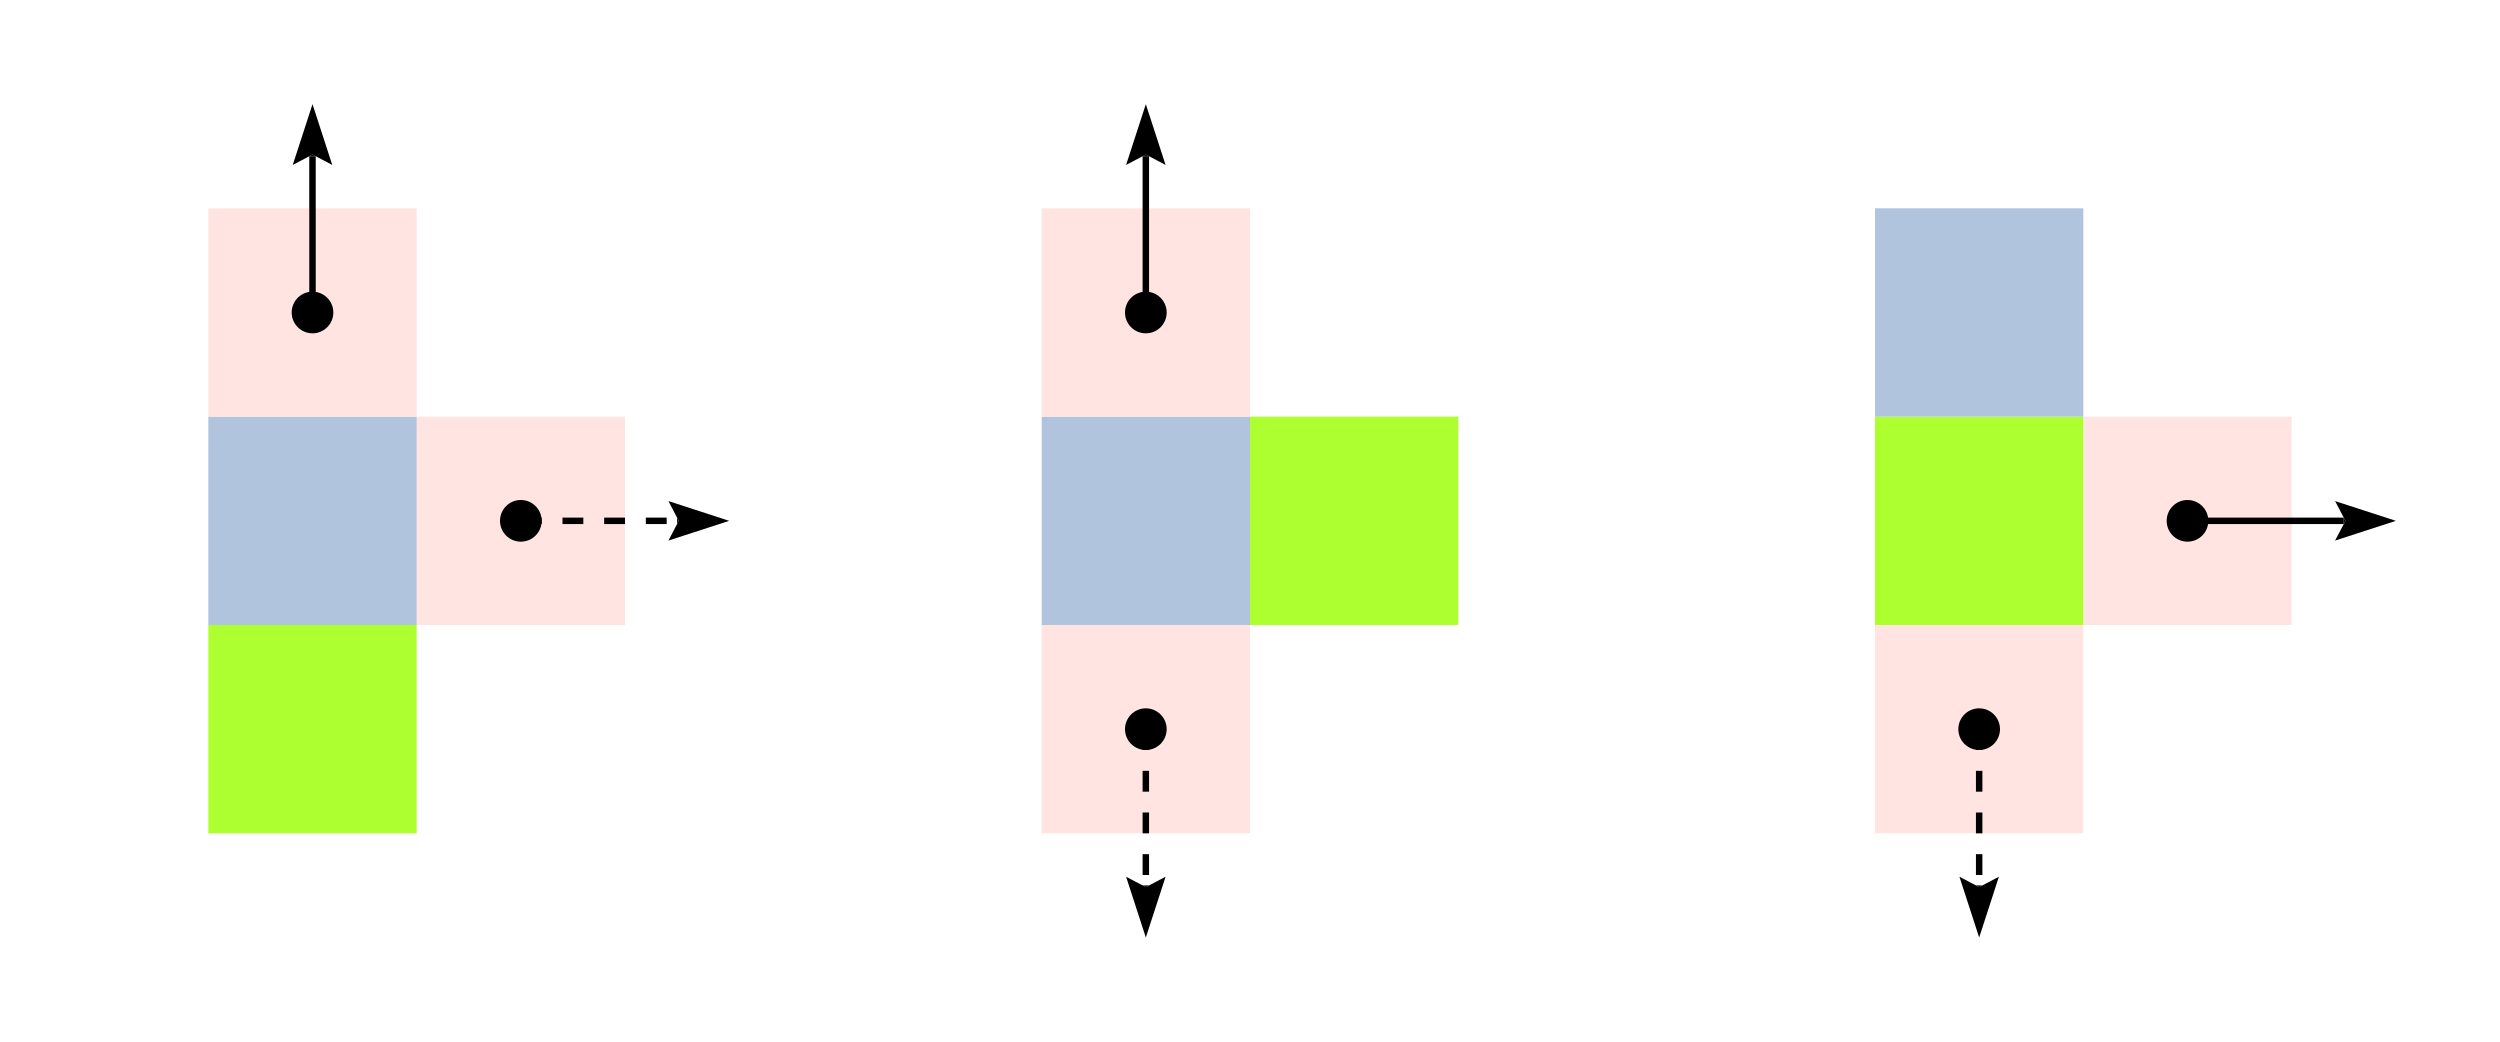
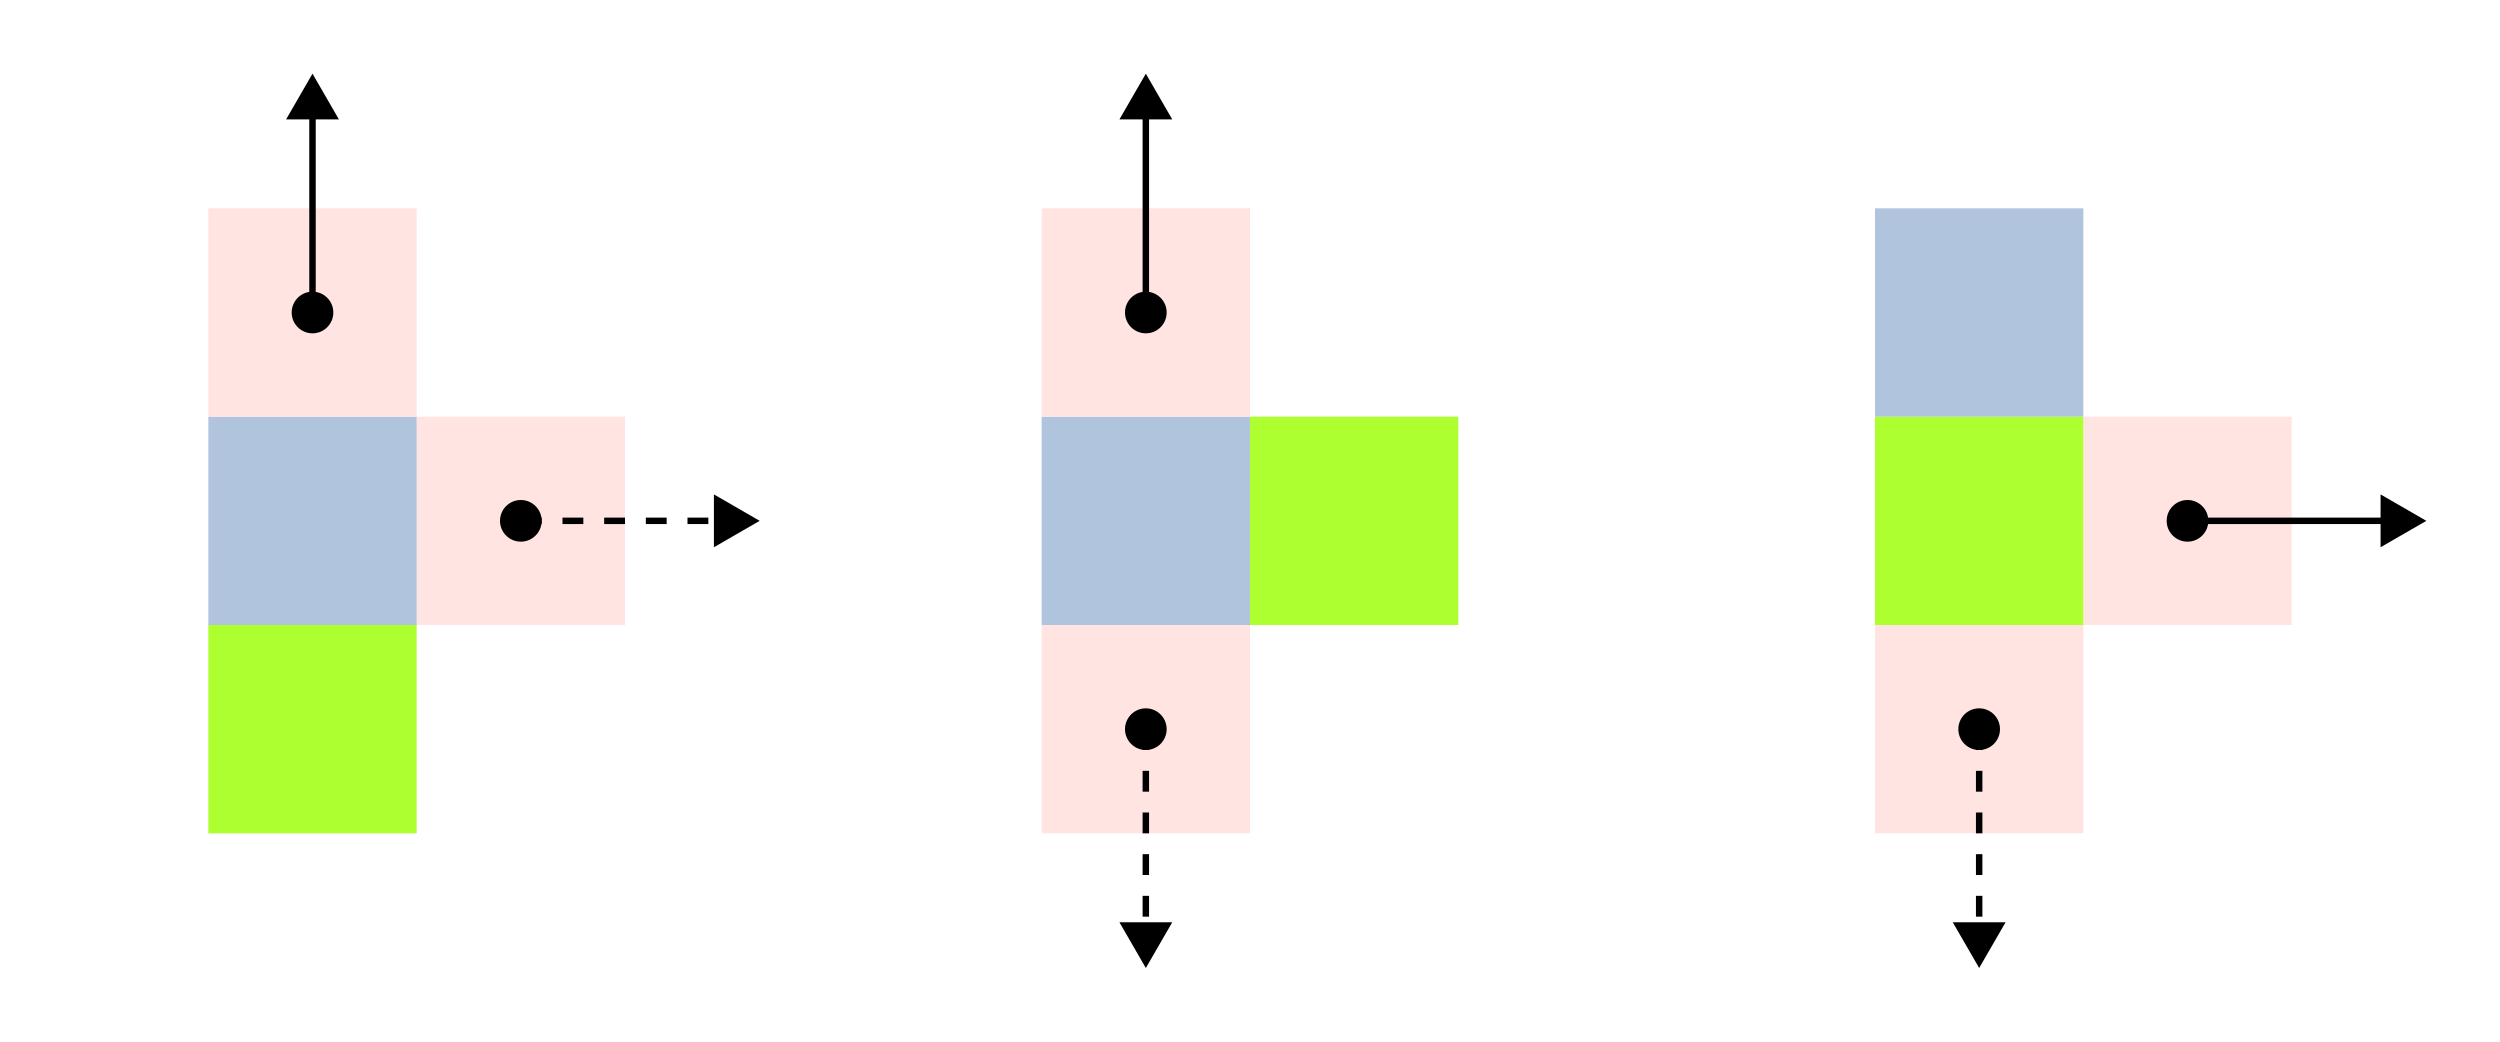
<svg xmlns="http://www.w3.org/2000/svg" viewBox="0.0 0.0 960.0 400.0" height="400" font-size="1" stroke-opacity="1" width="960" stroke="rgb(0,0,0)" version="1.1">
  <defs />
  <g stroke-linecap="butt" fill="rgb(255,228,225)" stroke-miterlimit="10.0" stroke-width="0.0" fill-opacity="1.0" stroke-opacity="1.0" stroke-linejoin="miter" stroke="rgb(0,0,0)">
    <path d="M 800,320 l -0,-80 h -80 l -0,80 Z" />
  </g>
  <g stroke-linecap="butt" fill="rgb(0,0,0)" stroke-miterlimit="10.0" stroke-width="0.0" fill-opacity="1.0" stroke-opacity="1.0" stroke-linejoin="miter" stroke="rgb(0,0,0)">
    <path d="M 768,280 c 0,-4.418 -3.582,-8 -8 -8c -4.418,-0 -8,3.582 -8 8c -0,4.418 3.582,8 8 8c 4.418,0 8,-3.582 8 -8Z" />
  </g>
  <g stroke-linecap="butt" fill="rgb(255,228,225)" stroke-miterlimit="10.0" stroke-width="0.0" fill-opacity="1.0" stroke-opacity="1.0" stroke-linejoin="miter" stroke="rgb(0,0,0)">
    <path d="M 880,240 l -0,-80 h -80 l -0,80 Z" />
  </g>
  <g stroke-linecap="butt" fill="rgb(0,0,0)" stroke-miterlimit="10.0" stroke-width="0.0" fill-opacity="1.0" stroke-opacity="1.0" stroke-linejoin="miter" stroke="rgb(0,0,0)">
    <path d="M 848,200 c 0,-4.418 -3.582,-8 -8 -8c -4.418,-0 -8,3.582 -8 8c -0,4.418 3.582,8 8 8c 4.418,0 8,-3.582 8 -8Z" />
  </g>
  <g stroke-linecap="butt" fill="rgb(173,255,47)" stroke-miterlimit="10.0" stroke-width="0.0" fill-opacity="1.0" stroke-opacity="1.0" stroke-linejoin="miter" stroke="rgb(0,0,0)">
    <path d="M 800,240 l -0,-80 h -80 l -0,80 Z" />
  </g>
  <g stroke-linecap="butt" fill="rgb(176,196,222)" stroke-miterlimit="10.0" stroke-width="0.0" fill-opacity="1.0" stroke-opacity="1.0" stroke-linejoin="miter" stroke="rgb(0,0,0)">
    <path d="M 800,160 l -0,-80 h -80 l -0,80 Z" />
  </g>
+   <g stroke-linecap="butt" fill="rgb(0,0,0)" stroke-miterlimit="10.0" stroke-width="2.479" fill-opacity="1.0" stroke-opacity="1.0" stroke-linejoin="miter" stroke="rgb(0,0,0)">
+     <path d="M 752,355.381 l 8,13.856 l 8,-13.856 Z" />
+   </g>
  <g stroke-linecap="butt" fill="rgb(0,0,0)" stroke-dashoffset="0.0" stroke-dasharray="8.0,8.0" stroke-miterlimit="10.0" stroke-width="2.479" fill-opacity="0.0" stroke-opacity="1.0" stroke-linejoin="miter" stroke="rgb(0,0,0)">
-     <path d="M 760,280 l 0,60 " />
+     <path d="M 760,280 l -0,80 " />
  </g>
-   <g stroke-linecap="butt" fill="rgb(0,0,0)" stroke-dashoffset="0.0" stroke-dasharray="8.0,8.0" stroke-miterlimit="10.0" stroke-width="0.0" fill-opacity="1.0" stroke-opacity="1.0" stroke-linejoin="miter" stroke="rgb(0,0,0)" />
-   <g stroke-linecap="butt" fill="rgb(0,0,0)" stroke-dashoffset="0.0" stroke-dasharray="8.0,8.0" stroke-miterlimit="10.0" stroke-width="0.0" fill-opacity="1.0" stroke-opacity="1.0" stroke-linejoin="miter" stroke="rgb(0,0,0)" />
-   <g stroke-linecap="butt" fill="rgb(0,0,0)" stroke-dashoffset="0.0" stroke-dasharray="8.0,8.0" stroke-miterlimit="10.0" stroke-width="0.0" fill-opacity="1.0" stroke-opacity="1.0" stroke-linejoin="miter" stroke="rgb(0,0,0)">
-     <path d="M 760,360 l 7.582,-23.334 l -7.582,3.986 l -7.582,-3.986 Z" />
-   </g>
-   <g stroke-linecap="butt" fill="rgb(0,0,0)" stroke-dashoffset="0.0" stroke-dasharray="8.0,8.0" stroke-miterlimit="10.0" stroke-width="0.0" fill-opacity="1.0" stroke-opacity="1.0" stroke-linejoin="miter" stroke="rgb(0,0,0)">
-     <path d="M 760,340.652 l -0,-0.652 l 1.239,-0 l -1.239,0.652 l -0,-0.652 l -1.239,0 Z" />
+   <g stroke-linecap="butt" fill="rgb(0,0,0)" stroke-miterlimit="10.0" stroke-width="2.479" fill-opacity="1.0" stroke-opacity="1.0" stroke-linejoin="miter" stroke="rgb(0,0,0)">
+     <path d="M 915.381,208 l 13.856,-8 l -13.856,-8 Z" />
  </g>
  <g stroke-linecap="butt" fill="rgb(0,0,0)" stroke-miterlimit="10.0" stroke-width="2.479" fill-opacity="0.0" stroke-opacity="1.0" stroke-linejoin="miter" stroke="rgb(0,0,0)">
-     <path d="M 840,200 h 60 " />
-   </g>
-   <g stroke-linecap="butt" fill="rgb(0,0,0)" stroke-miterlimit="10.0" stroke-width="0.0" fill-opacity="1.0" stroke-opacity="1.0" stroke-linejoin="miter" stroke="rgb(0,0,0)" />
-   <g stroke-linecap="butt" fill="rgb(0,0,0)" stroke-miterlimit="10.0" stroke-width="0.0" fill-opacity="1.0" stroke-opacity="1.0" stroke-linejoin="miter" stroke="rgb(0,0,0)" />
-   <g stroke-linecap="butt" fill="rgb(0,0,0)" stroke-miterlimit="10.0" stroke-width="0.0" fill-opacity="1.0" stroke-opacity="1.0" stroke-linejoin="miter" stroke="rgb(0,0,0)">
-     <path d="M 920,200 l -23.334,-7.582 l 3.986,7.582 l -3.986,7.582 Z" />
-   </g>
-   <g stroke-linecap="butt" fill="rgb(0,0,0)" stroke-miterlimit="10.0" stroke-width="0.0" fill-opacity="1.0" stroke-opacity="1.0" stroke-linejoin="miter" stroke="rgb(0,0,0)">
-     <path d="M 900.652,200 h -0.652 v -1.239 l 0.652,1.239 h -0.652 v 1.239 Z" />
+     <path d="M 840,200 l 80,0 " />
  </g>
  <g stroke-linecap="butt" fill="rgb(255,228,225)" stroke-miterlimit="10.0" stroke-width="0.0" fill-opacity="1.0" stroke-opacity="1.0" stroke-linejoin="miter" stroke="rgb(0,0,0)">
    <path d="M 480,320 l -0,-80 h -80 l -0,80 Z" />
  </g>
  <g stroke-linecap="butt" fill="rgb(0,0,0)" stroke-miterlimit="10.0" stroke-width="0.0" fill-opacity="1.0" stroke-opacity="1.0" stroke-linejoin="miter" stroke="rgb(0,0,0)">
    <path d="M 448,280 c 0,-4.418 -3.582,-8 -8 -8c -4.418,-0 -8,3.582 -8 8c -0,4.418 3.582,8 8 8c 4.418,0 8,-3.582 8 -8Z" />
  </g>
  <g stroke-linecap="butt" fill="rgb(173,255,47)" stroke-miterlimit="10.0" stroke-width="0.0" fill-opacity="1.0" stroke-opacity="1.0" stroke-linejoin="miter" stroke="rgb(0,0,0)">
    <path d="M 560,240 l -0,-80 h -80 l -0,80 Z" />
  </g>
  <g stroke-linecap="butt" fill="rgb(176,196,222)" stroke-miterlimit="10.0" stroke-width="0.0" fill-opacity="1.0" stroke-opacity="1.0" stroke-linejoin="miter" stroke="rgb(0,0,0)">
    <path d="M 480,240 l -0,-80 h -80 l -0,80 Z" />
  </g>
  <g stroke-linecap="butt" fill="rgb(255,228,225)" stroke-miterlimit="10.0" stroke-width="0.0" fill-opacity="1.0" stroke-opacity="1.0" stroke-linejoin="miter" stroke="rgb(0,0,0)">
    <path d="M 480,160 l -0,-80 h -80 l -0,80 Z" />
  </g>
  <g stroke-linecap="butt" fill="rgb(0,0,0)" stroke-miterlimit="10.0" stroke-width="0.0" fill-opacity="1.0" stroke-opacity="1.0" stroke-linejoin="miter" stroke="rgb(0,0,0)">
    <path d="M 448,120 c 0,-4.418 -3.582,-8 -8 -8c -4.418,-0 -8,3.582 -8 8c -0,4.418 3.582,8 8 8c 4.418,0 8,-3.582 8 -8Z" />
  </g>
+   <g stroke-linecap="butt" fill="rgb(0,0,0)" stroke-miterlimit="10.0" stroke-width="2.479" fill-opacity="1.0" stroke-opacity="1.0" stroke-linejoin="miter" stroke="rgb(0,0,0)">
+     <path d="M 432,355.381 l 8,13.856 l 8,-13.856 Z" />
+   </g>
  <g stroke-linecap="butt" fill="rgb(0,0,0)" stroke-dashoffset="0.0" stroke-dasharray="8.0,8.0" stroke-miterlimit="10.0" stroke-width="2.479" fill-opacity="0.0" stroke-opacity="1.0" stroke-linejoin="miter" stroke="rgb(0,0,0)">
-     <path d="M 440,280 l 0,60 " />
+     <path d="M 440,280 l -0,80 " />
  </g>
-   <g stroke-linecap="butt" fill="rgb(0,0,0)" stroke-dashoffset="0.0" stroke-dasharray="8.0,8.0" stroke-miterlimit="10.0" stroke-width="0.0" fill-opacity="1.0" stroke-opacity="1.0" stroke-linejoin="miter" stroke="rgb(0,0,0)" />
-   <g stroke-linecap="butt" fill="rgb(0,0,0)" stroke-dashoffset="0.0" stroke-dasharray="8.0,8.0" stroke-miterlimit="10.0" stroke-width="0.0" fill-opacity="1.0" stroke-opacity="1.0" stroke-linejoin="miter" stroke="rgb(0,0,0)" />
-   <g stroke-linecap="butt" fill="rgb(0,0,0)" stroke-dashoffset="0.0" stroke-dasharray="8.0,8.0" stroke-miterlimit="10.0" stroke-width="0.0" fill-opacity="1.0" stroke-opacity="1.0" stroke-linejoin="miter" stroke="rgb(0,0,0)">
-     <path d="M 440,360 l 7.582,-23.334 l -7.582,3.986 l -7.582,-3.986 Z" />
-   </g>
-   <g stroke-linecap="butt" fill="rgb(0,0,0)" stroke-dashoffset="0.0" stroke-dasharray="8.0,8.0" stroke-miterlimit="10.0" stroke-width="0.0" fill-opacity="1.0" stroke-opacity="1.0" stroke-linejoin="miter" stroke="rgb(0,0,0)">
-     <path d="M 440,340.652 l -0,-0.652 l 1.239,-0 l -1.239,0.652 l -0,-0.652 l -1.239,0 Z" />
+   <g stroke-linecap="butt" fill="rgb(0,0,0)" stroke-miterlimit="10.0" stroke-width="2.479" fill-opacity="1.0" stroke-opacity="1.0" stroke-linejoin="miter" stroke="rgb(0,0,0)">
+     <path d="M 448,44.619 l -8,-13.856 l -8,13.856 Z" />
  </g>
  <g stroke-linecap="butt" fill="rgb(0,0,0)" stroke-miterlimit="10.0" stroke-width="2.479" fill-opacity="0.0" stroke-opacity="1.0" stroke-linejoin="miter" stroke="rgb(0,0,0)">
-     <path d="M 440,120 l 0,-60 " />
-   </g>
-   <g stroke-linecap="butt" fill="rgb(0,0,0)" stroke-miterlimit="10.0" stroke-width="0.0" fill-opacity="1.0" stroke-opacity="1.0" stroke-linejoin="miter" stroke="rgb(0,0,0)" />
-   <g stroke-linecap="butt" fill="rgb(0,0,0)" stroke-miterlimit="10.0" stroke-width="0.0" fill-opacity="1.0" stroke-opacity="1.0" stroke-linejoin="miter" stroke="rgb(0,0,0)" />
-   <g stroke-linecap="butt" fill="rgb(0,0,0)" stroke-miterlimit="10.0" stroke-width="0.0" fill-opacity="1.0" stroke-opacity="1.0" stroke-linejoin="miter" stroke="rgb(0,0,0)">
-     <path d="M 440,40 l -7.582,23.334 l 7.582,-3.986 l 7.582,3.986 Z" />
-   </g>
-   <g stroke-linecap="butt" fill="rgb(0,0,0)" stroke-miterlimit="10.0" stroke-width="0.0" fill-opacity="1.0" stroke-opacity="1.0" stroke-linejoin="miter" stroke="rgb(0,0,0)">
-     <path d="M 440,59.348 l -0,0.652 l -1.239,-0 l 1.239,-0.652 l -0,0.652 l 1.239,0 Z" />
+     <path d="M 440,120 v -80 " />
  </g>
  <g stroke-linecap="butt" fill="rgb(173,255,47)" stroke-miterlimit="10.0" stroke-width="0.0" fill-opacity="1.0" stroke-opacity="1.0" stroke-linejoin="miter" stroke="rgb(0,0,0)">
    <path d="M 160,320 l -0,-80 h -80 l -0,80 Z" />
  </g>
  <g stroke-linecap="butt" fill="rgb(255,228,225)" stroke-miterlimit="10.0" stroke-width="0.0" fill-opacity="1.0" stroke-opacity="1.0" stroke-linejoin="miter" stroke="rgb(0,0,0)">
    <path d="M 240,240 l -0,-80 h -80 l -0,80 Z" />
  </g>
  <g stroke-linecap="butt" fill="rgb(0,0,0)" stroke-miterlimit="10.0" stroke-width="0.0" fill-opacity="1.0" stroke-opacity="1.0" stroke-linejoin="miter" stroke="rgb(0,0,0)">
    <path d="M 208,200 c 0,-4.418 -3.582,-8 -8 -8c -4.418,-0 -8,3.582 -8 8c -0,4.418 3.582,8 8 8c 4.418,0 8,-3.582 8 -8Z" />
  </g>
  <g stroke-linecap="butt" fill="rgb(176,196,222)" stroke-miterlimit="10.0" stroke-width="0.0" fill-opacity="1.0" stroke-opacity="1.0" stroke-linejoin="miter" stroke="rgb(0,0,0)">
    <path d="M 160,240 l -0,-80 h -80 l -0,80 Z" />
  </g>
  <g stroke-linecap="butt" fill="rgb(255,228,225)" stroke-miterlimit="10.0" stroke-width="0.0" fill-opacity="1.0" stroke-opacity="1.0" stroke-linejoin="miter" stroke="rgb(0,0,0)">
    <path d="M 160,160 l -0,-80 h -80 l -0,80 Z" />
  </g>
  <g stroke-linecap="butt" fill="rgb(0,0,0)" stroke-miterlimit="10.0" stroke-width="0.0" fill-opacity="1.0" stroke-opacity="1.0" stroke-linejoin="miter" stroke="rgb(0,0,0)">
    <path d="M 128,120 c 0,-4.418 -3.582,-8 -8 -8c -4.418,-0 -8,3.582 -8 8c -0,4.418 3.582,8 8 8c 4.418,0 8,-3.582 8 -8Z" />
  </g>
+   <g stroke-linecap="butt" fill="rgb(0,0,0)" stroke-miterlimit="10.0" stroke-width="2.479" fill-opacity="1.0" stroke-opacity="1.0" stroke-linejoin="miter" stroke="rgb(0,0,0)">
+     <path d="M 275.381,208 l 13.856,-8 l -13.856,-8 Z" />
+   </g>
  <g stroke-linecap="butt" fill="rgb(0,0,0)" stroke-dashoffset="0.0" stroke-dasharray="8.0,8.0" stroke-miterlimit="10.0" stroke-width="2.479" fill-opacity="0.0" stroke-opacity="1.0" stroke-linejoin="miter" stroke="rgb(0,0,0)">
-     <path d="M 200,200 h 60 " />
+     <path d="M 200,200 l 80,0 " />
  </g>
-   <g stroke-linecap="butt" fill="rgb(0,0,0)" stroke-dashoffset="0.0" stroke-dasharray="8.0,8.0" stroke-miterlimit="10.0" stroke-width="0.0" fill-opacity="1.0" stroke-opacity="1.0" stroke-linejoin="miter" stroke="rgb(0,0,0)" />
-   <g stroke-linecap="butt" fill="rgb(0,0,0)" stroke-dashoffset="0.0" stroke-dasharray="8.0,8.0" stroke-miterlimit="10.0" stroke-width="0.0" fill-opacity="1.0" stroke-opacity="1.0" stroke-linejoin="miter" stroke="rgb(0,0,0)" />
-   <g stroke-linecap="butt" fill="rgb(0,0,0)" stroke-dashoffset="0.0" stroke-dasharray="8.0,8.0" stroke-miterlimit="10.0" stroke-width="0.0" fill-opacity="1.0" stroke-opacity="1.0" stroke-linejoin="miter" stroke="rgb(0,0,0)">
-     <path d="M 280,200 l -23.334,-7.582 l 3.986,7.582 l -3.986,7.582 Z" />
-   </g>
-   <g stroke-linecap="butt" fill="rgb(0,0,0)" stroke-dashoffset="0.0" stroke-dasharray="8.0,8.0" stroke-miterlimit="10.0" stroke-width="0.0" fill-opacity="1.0" stroke-opacity="1.0" stroke-linejoin="miter" stroke="rgb(0,0,0)">
-     <path d="M 260.652,200 h -0.652 v -1.239 l 0.652,1.239 h -0.652 v 1.239 Z" />
+   <g stroke-linecap="butt" fill="rgb(0,0,0)" stroke-miterlimit="10.0" stroke-width="2.479" fill-opacity="1.0" stroke-opacity="1.0" stroke-linejoin="miter" stroke="rgb(0,0,0)">
+     <path d="M 128,44.619 l -8,-13.856 l -8,13.856 Z" />
  </g>
  <g stroke-linecap="butt" fill="rgb(0,0,0)" stroke-miterlimit="10.0" stroke-width="2.479" fill-opacity="0.0" stroke-opacity="1.0" stroke-linejoin="miter" stroke="rgb(0,0,0)">
-     <path d="M 120,120 l 0,-60 " />
-   </g>
-   <g stroke-linecap="butt" fill="rgb(0,0,0)" stroke-miterlimit="10.0" stroke-width="0.0" fill-opacity="1.0" stroke-opacity="1.0" stroke-linejoin="miter" stroke="rgb(0,0,0)" />
-   <g stroke-linecap="butt" fill="rgb(0,0,0)" stroke-miterlimit="10.0" stroke-width="0.0" fill-opacity="1.0" stroke-opacity="1.0" stroke-linejoin="miter" stroke="rgb(0,0,0)" />
-   <g stroke-linecap="butt" fill="rgb(0,0,0)" stroke-miterlimit="10.0" stroke-width="0.0" fill-opacity="1.0" stroke-opacity="1.0" stroke-linejoin="miter" stroke="rgb(0,0,0)">
-     <path d="M 120,40 l -7.582,23.334 l 7.582,-3.986 l 7.582,3.986 Z" />
-   </g>
-   <g stroke-linecap="butt" fill="rgb(0,0,0)" stroke-miterlimit="10.0" stroke-width="0.0" fill-opacity="1.0" stroke-opacity="1.0" stroke-linejoin="miter" stroke="rgb(0,0,0)">
-     <path d="M 120,59.348 l -0,0.652 l -1.239,-0 l 1.239,-0.652 l -0,0.652 l 1.239,0 Z" />
+     <path d="M 120,120 v -80 " />
  </g>
</svg>
